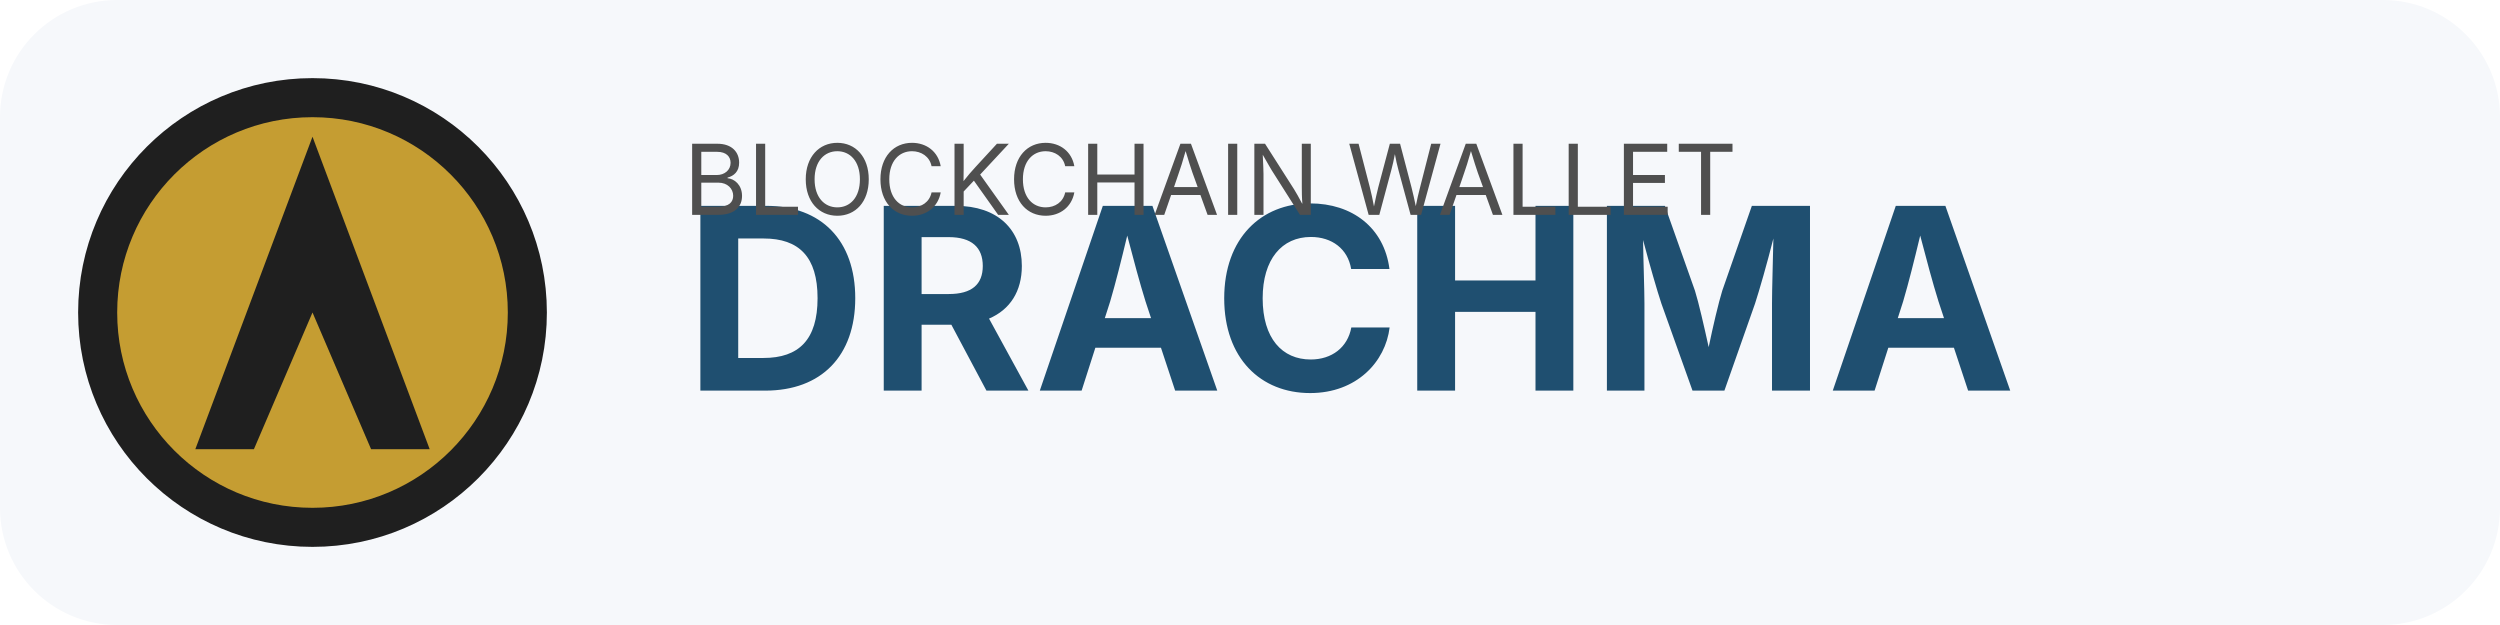
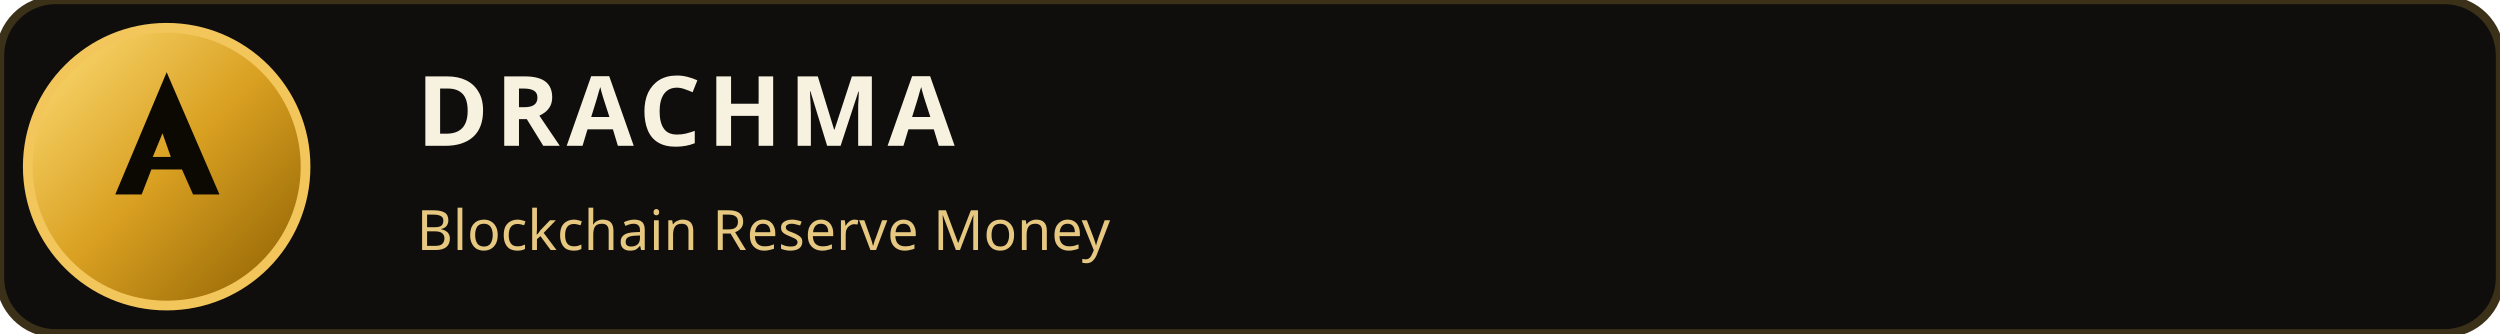
- <svg xmlns="http://www.w3.org/2000/svg" viewBox="0 0 256 64" width="256" height="64">
-   <rect width="256" height="64" rx="12" fill="#f6f8fb" />
-   <circle cx="32" cy="32" r="22" fill="#c59d32" stroke="#1f1f1f" stroke-width="4" />
-   <path d="M32 14 L20 46 L26 46 L32 32 L38 46 L44 46 Z" fill="#1f1f1f" />
-   <text x="70" y="40" font-family="'Segoe UI', 'Inter', sans-serif" font-size="26" fill="#1f4f70" font-weight="700">DRACHMA</text>
-   <text x="70" y="22" font-family="'Segoe UI', 'Inter', sans-serif" font-size="10" fill="#4f4f4f">BLOCKCHAIN WALLET</text>
+ <svg xmlns="http://www.w3.org/2000/svg" viewBox="0 0 180 24" width="180" height="24" role="img">
+   <defs>
+     <linearGradient id="logoCoinDark" x1="0%" y1="0%" x2="100%" y2="100%">
+       <stop offset="0%" stop-color="#ffe07a" />
+       <stop offset="50%" stop-color="#d9a021" />
+       <stop offset="100%" stop-color="#8a5d00" />
+     </linearGradient>
+   </defs>
+   <rect width="180" height="24" rx="4" fill="#0f0e0c" stroke="#3b3018" stroke-width="0.6" />
+   <circle cx="12" cy="12" r="10" fill="url(#logoCoinDark)" stroke="#f3c65c" stroke-width="0.7" />
+   <path d="M12 5.2 8.3 14h1.9l.7-1.8h2.2l.8 1.8h1.9L12 5.2zm.3 6.1h-1.3l.7-1.7z" fill="#0c0903" />
+   <text x="30" y="10.5" font-family="'Noto Sans', 'Segoe UI', sans-serif" font-size="7" font-weight="700" fill="#f7f1df" letter-spacing="0.5">DRACHMA</text>
+   <text x="30" y="18" font-family="'Noto Sans', 'Segoe UI', sans-serif" font-size="4" fill="#e6c880">Blockchain Reserve Money</text>
</svg>
